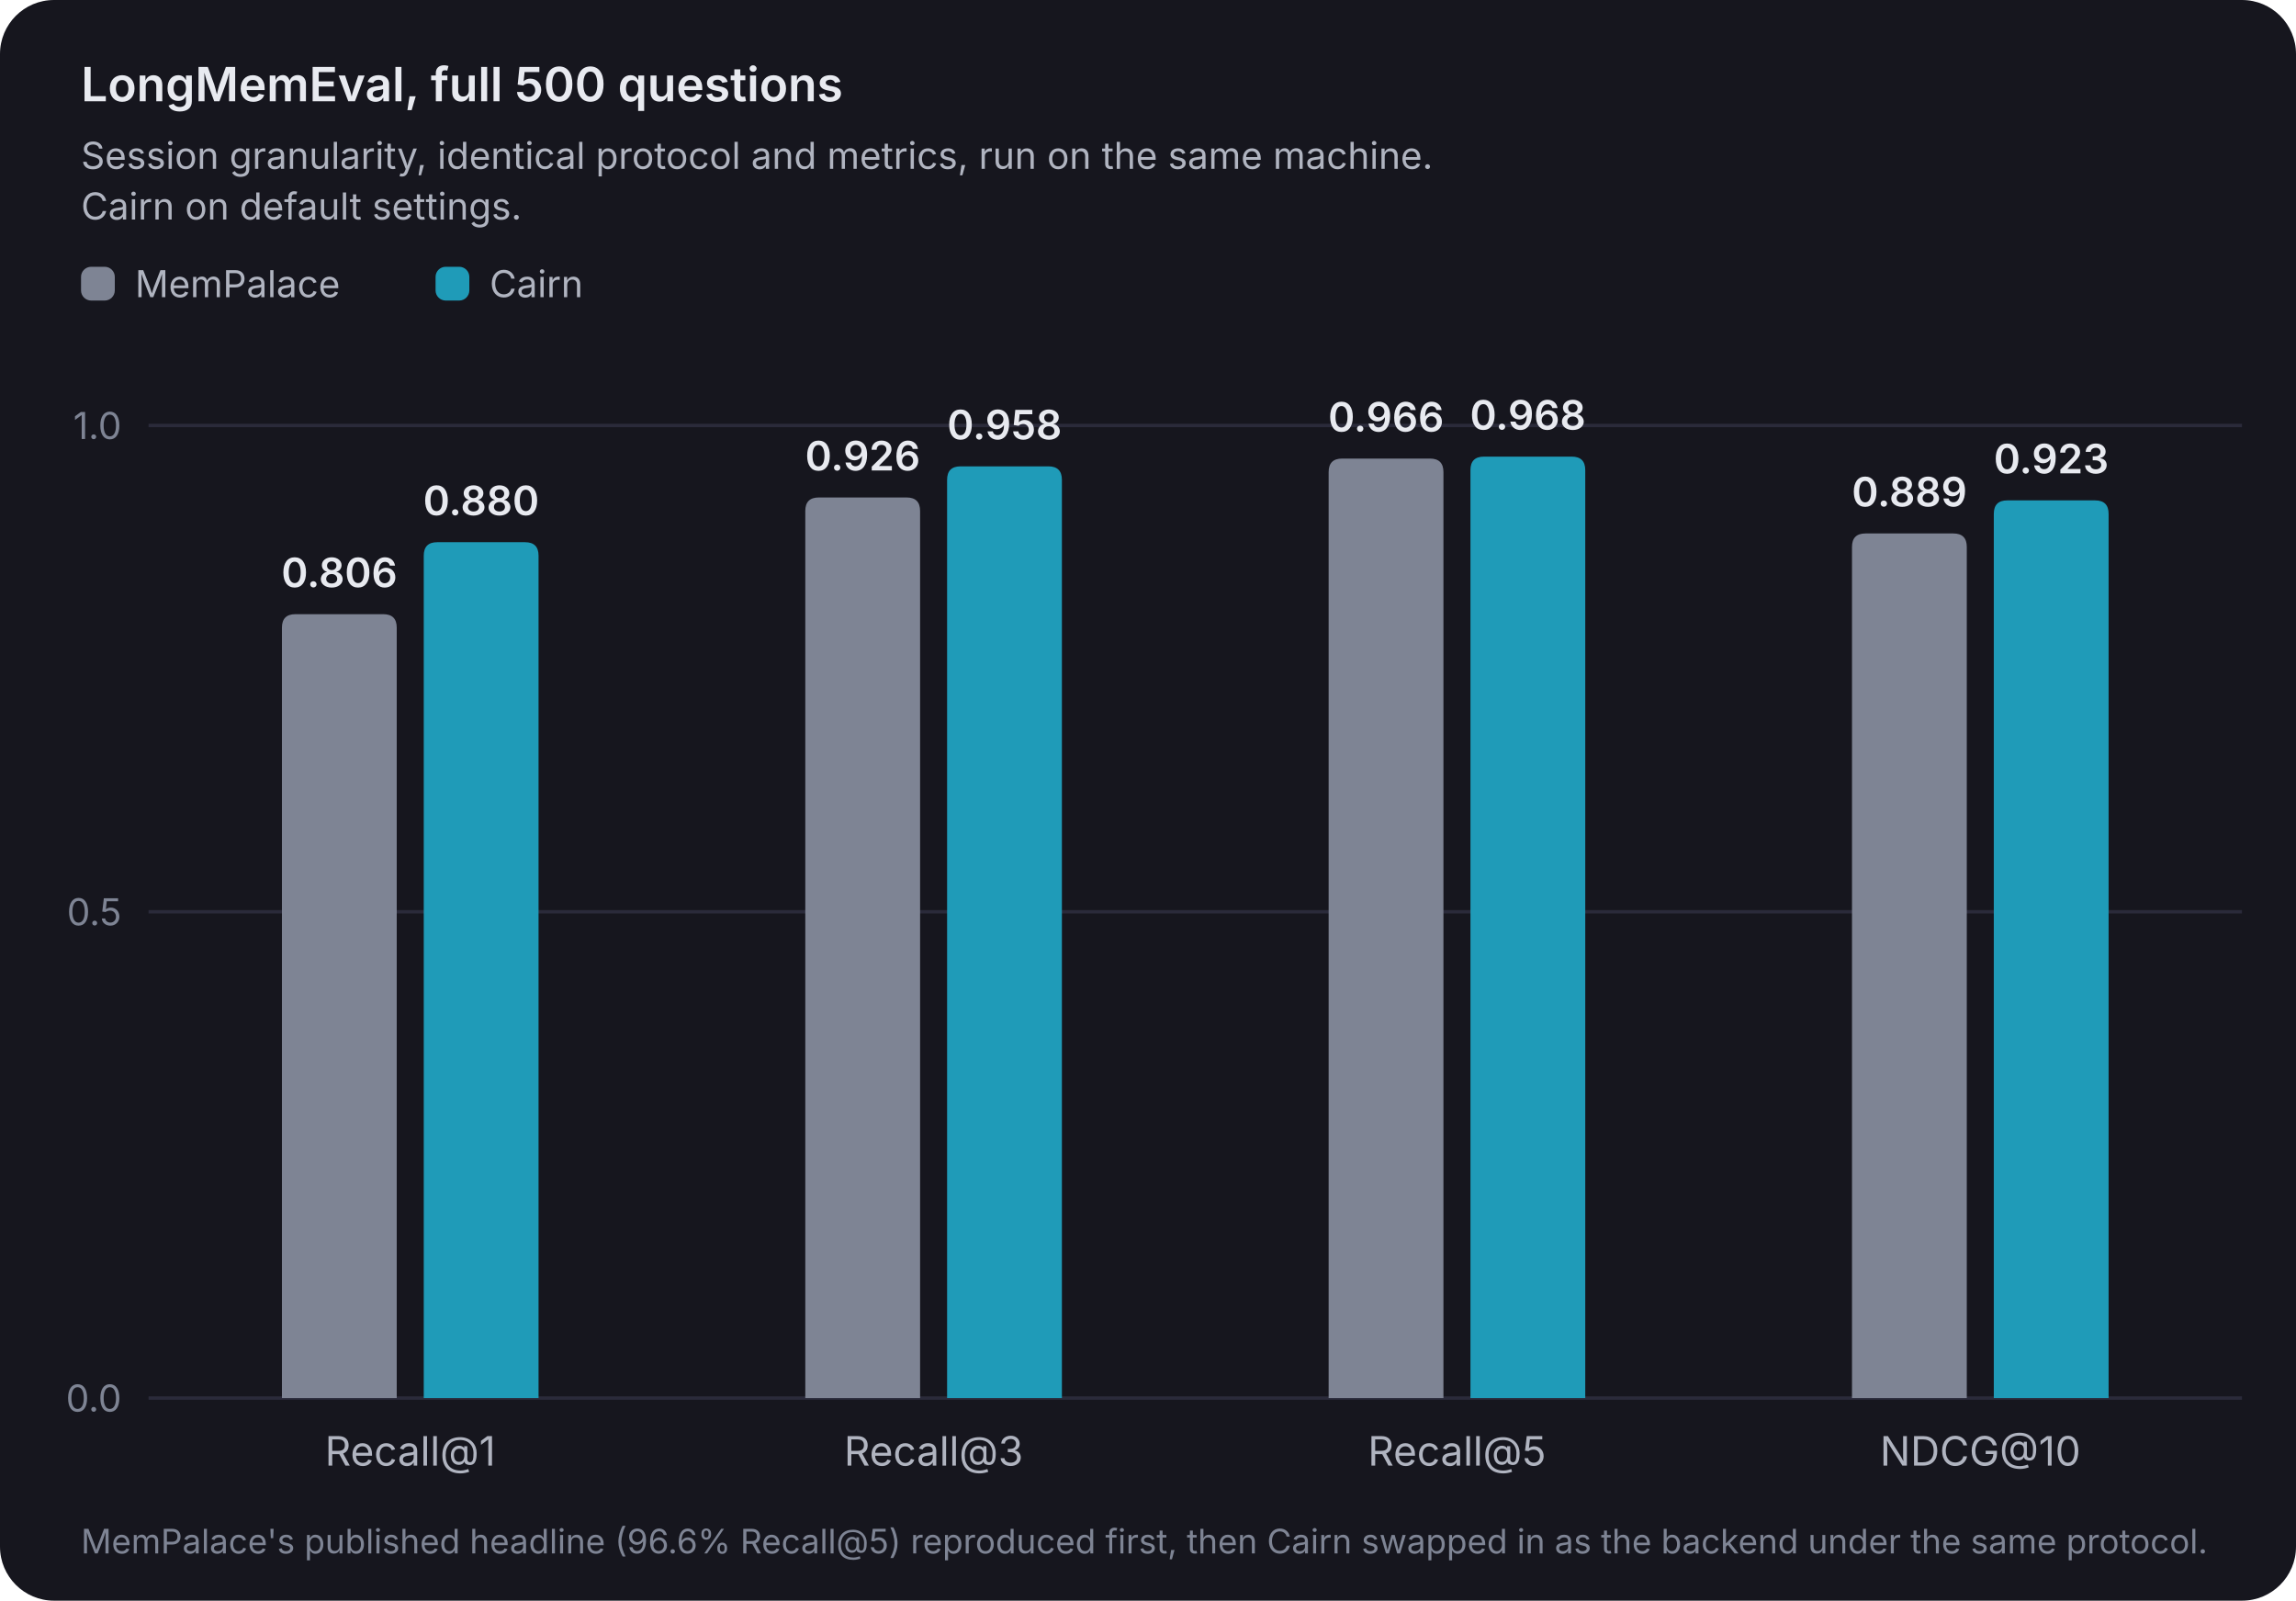
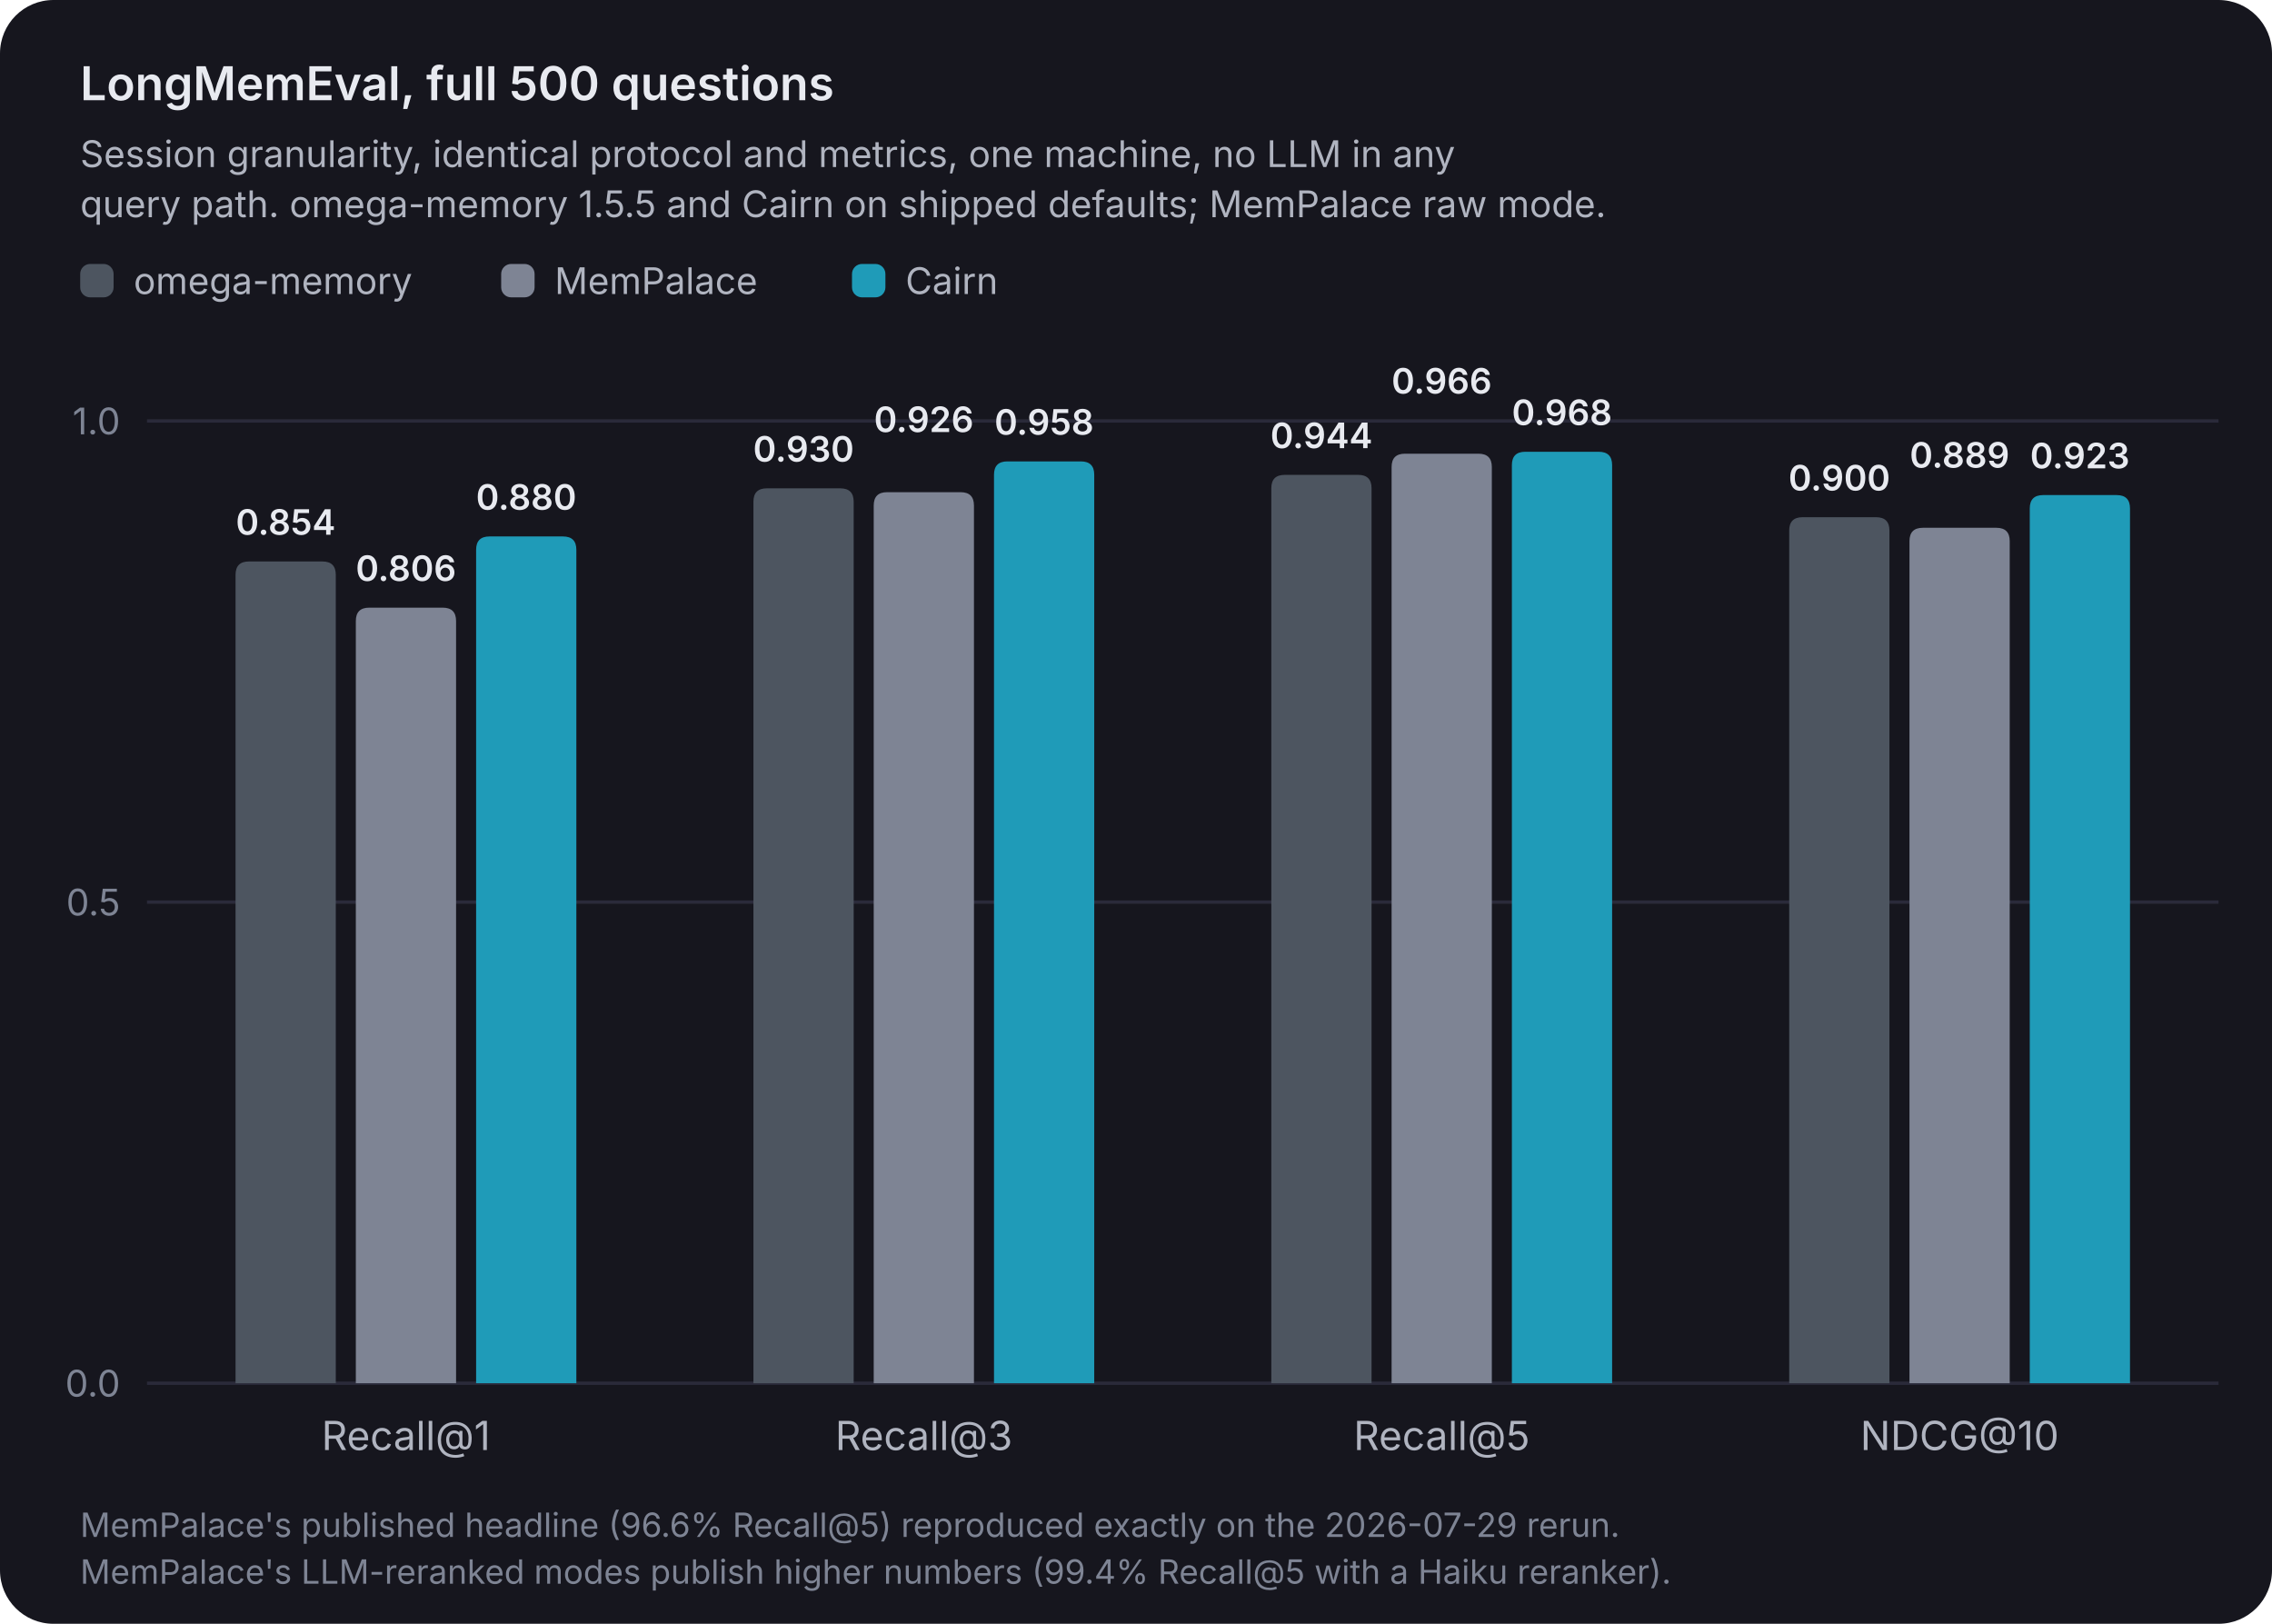
- <svg xmlns="http://www.w3.org/2000/svg" viewBox="0 0 680 474" font-family="ui-sans-serif, system-ui, -apple-system, sans-serif">
-   <rect x="0" y="0" width="680" height="474" rx="16" fill="#16161e" />
+ <svg xmlns="http://www.w3.org/2000/svg" viewBox="0 0 680 486" font-family="ui-sans-serif, system-ui, -apple-system, sans-serif">
+   <rect x="0" y="0" width="680" height="486" rx="16" fill="#16161e" />
  <text x="24" y="30" font-size="14" font-weight="600" fill="#e8eaf0" text-anchor="start">LongMemEval, full 500 questions</text>
-   <text x="24" y="50" font-size="11" font-weight="400" fill="#b0b4c0" text-anchor="start">Session granularity, identical protocol and metrics, run on the same machine.</text>
-   <text x="24" y="65" font-size="11" font-weight="400" fill="#b0b4c0" text-anchor="start">Cairn on default settings.</text>
-   <rect x="24" y="79" width="10" height="10" rx="3" fill="#7e8494" />
-   <text x="40" y="88" font-size="11" font-weight="400" fill="#b0b4c0" text-anchor="start">MemPalace</text>
-   <rect x="129" y="79" width="10" height="10" rx="3" fill="#1f9bb8" />
-   <text x="145" y="88" font-size="11" font-weight="400" fill="#b0b4c0" text-anchor="start">Cairn</text>
+   <text x="24" y="50" font-size="11" font-weight="400" fill="#b0b4c0" text-anchor="start">Session granularity, identical protocol and metrics, one machine, no LLM in any</text>
+   <text x="24" y="65" font-size="11" font-weight="400" fill="#b0b4c0" text-anchor="start">query path. omega-memory 1.5.5 and Cairn on shipped defaults; MemPalace raw mode.</text>
+   <rect x="24" y="79" width="10" height="10" rx="3" fill="#4d5560" />
+   <text x="40" y="88" font-size="11" font-weight="400" fill="#b0b4c0" text-anchor="start">omega-memory</text>
+   <rect x="150" y="79" width="10" height="10" rx="3" fill="#7e8494" />
+   <text x="166" y="88" font-size="11" font-weight="400" fill="#b0b4c0" text-anchor="start">MemPalace</text>
+   <rect x="255" y="79" width="10" height="10" rx="3" fill="#1f9bb8" />
+   <text x="271" y="88" font-size="11" font-weight="400" fill="#b0b4c0" text-anchor="start">Cairn</text>
  <line x1="44" x2="664" y1="414" y2="414" stroke="#2a2a3a" stroke-width="1" />
  <text x="36" y="418" font-size="11" font-weight="400" fill="#7e8494" text-anchor="end">0.0</text>
  <line x1="44" x2="664" y1="270.0" y2="270.0" stroke="#2a2a3a" stroke-width="1" />
  <text x="36" y="274.0" font-size="11" font-weight="400" fill="#7e8494" text-anchor="end">0.5</text>
  <line x1="44" x2="664" y1="126.0" y2="126.0" stroke="#2a2a3a" stroke-width="1" />
  <text x="36" y="130.0" font-size="11" font-weight="400" fill="#7e8494" text-anchor="end">1.0</text>
-   <path d="M83.5,414.0 L83.5,185.872 Q83.5,181.872 87.5,181.872 L113.5,181.872 Q117.5,181.872 117.5,185.872 L117.5,414.0 Z" fill="#7e8494" />
-   <text x="100.5" y="173.872" font-size="12" font-weight="600" fill="#e8eaf0" text-anchor="middle">0.806</text>
-   <path d="M125.5,414.0 L125.5,164.56 Q125.5,160.56 129.5,160.56 L155.5,160.56 Q159.5,160.56 159.5,164.56 L159.5,414.0 Z" fill="#1f9bb8" />
-   <text x="142.5" y="152.56" font-size="12" font-weight="600" fill="#e8eaf0" text-anchor="middle">0.880</text>
+   <path d="M70.5,414.0 L70.5,172.048 Q70.5,168.048 74.5,168.048 L96.5,168.048 Q100.5,168.048 100.5,172.048 L100.5,414.0 Z" fill="#4d5560" />
+   <text x="85.5" y="160.048" font-size="10.5" font-weight="600" fill="#e8eaf0" text-anchor="middle">0.854</text>
+   <path d="M106.5,414.0 L106.5,185.872 Q106.5,181.872 110.5,181.872 L132.5,181.872 Q136.5,181.872 136.5,185.872 L136.5,414.0 Z" fill="#7e8494" />
+   <text x="121.5" y="173.872" font-size="10.5" font-weight="600" fill="#e8eaf0" text-anchor="middle">0.806</text>
+   <path d="M142.5,414.0 L142.5,164.56 Q142.5,160.56 146.5,160.56 L168.5,160.56 Q172.5,160.56 172.5,164.56 L172.5,414.0 Z" fill="#1f9bb8" />
+   <text x="157.5" y="152.56" font-size="10.5" font-weight="600" fill="#e8eaf0" text-anchor="middle">0.880</text>
  <text x="121.5" y="434" font-size="12" font-weight="400" fill="#b0b4c0" text-anchor="middle">Recall@1</text>
-   <path d="M238.5,414.0 L238.5,151.312 Q238.5,147.312 242.5,147.312 L268.5,147.312 Q272.5,147.312 272.5,151.312 L272.5,414.0 Z" fill="#7e8494" />
-   <text x="255.5" y="139.312" font-size="12" font-weight="600" fill="#e8eaf0" text-anchor="middle">0.926</text>
-   <path d="M280.5,414.0 L280.5,142.096 Q280.5,138.096 284.5,138.096 L310.5,138.096 Q314.5,138.096 314.5,142.096 L314.5,414.0 Z" fill="#1f9bb8" />
-   <text x="297.5" y="130.096" font-size="12" font-weight="600" fill="#e8eaf0" text-anchor="middle">0.958</text>
+   <path d="M225.5,414.0 L225.5,150.16 Q225.5,146.16 229.5,146.16 L251.5,146.16 Q255.5,146.16 255.5,150.16 L255.5,414.0 Z" fill="#4d5560" />
+   <text x="240.5" y="138.16" font-size="10.5" font-weight="600" fill="#e8eaf0" text-anchor="middle">0.930</text>
+   <path d="M261.5,414.0 L261.5,151.312 Q261.5,147.312 265.5,147.312 L287.5,147.312 Q291.5,147.312 291.5,151.312 L291.5,414.0 Z" fill="#7e8494" />
+   <text x="276.5" y="129.312" font-size="10.5" font-weight="600" fill="#e8eaf0" text-anchor="middle">0.926</text>
+   <path d="M297.5,414.0 L297.5,142.096 Q297.5,138.096 301.5,138.096 L323.5,138.096 Q327.5,138.096 327.5,142.096 L327.5,414.0 Z" fill="#1f9bb8" />
+   <text x="312.5" y="130.096" font-size="10.5" font-weight="600" fill="#e8eaf0" text-anchor="middle">0.958</text>
  <text x="276.5" y="434" font-size="12" font-weight="400" fill="#b0b4c0" text-anchor="middle">Recall@3</text>
-   <path d="M393.5,414.0 L393.5,139.792 Q393.5,135.792 397.5,135.792 L423.5,135.792 Q427.5,135.792 427.5,139.792 L427.5,414.0 Z" fill="#7e8494" />
-   <text x="410.5" y="127.792" font-size="12" font-weight="600" fill="#e8eaf0" text-anchor="middle">0.966</text>
-   <path d="M435.5,414.0 L435.5,139.216 Q435.5,135.216 439.5,135.216 L465.5,135.216 Q469.5,135.216 469.5,139.216 L469.5,414.0 Z" fill="#1f9bb8" />
-   <text x="452.5" y="127.216" font-size="12" font-weight="600" fill="#e8eaf0" text-anchor="middle">0.968</text>
+   <path d="M380.5,414.0 L380.5,146.128 Q380.5,142.128 384.5,142.128 L406.5,142.128 Q410.5,142.128 410.5,146.128 L410.5,414.0 Z" fill="#4d5560" />
+   <text x="395.5" y="134.128" font-size="10.5" font-weight="600" fill="#e8eaf0" text-anchor="middle">0.944</text>
+   <path d="M416.5,414.0 L416.5,139.792 Q416.5,135.792 420.5,135.792 L442.5,135.792 Q446.5,135.792 446.5,139.792 L446.5,414.0 Z" fill="#7e8494" />
+   <text x="431.5" y="117.792" font-size="10.5" font-weight="600" fill="#e8eaf0" text-anchor="middle">0.966</text>
+   <path d="M452.5,414.0 L452.5,139.216 Q452.5,135.216 456.5,135.216 L478.5,135.216 Q482.5,135.216 482.5,139.216 L482.5,414.0 Z" fill="#1f9bb8" />
+   <text x="467.5" y="127.216" font-size="10.5" font-weight="600" fill="#e8eaf0" text-anchor="middle">0.968</text>
  <text x="431.5" y="434" font-size="12" font-weight="400" fill="#b0b4c0" text-anchor="middle">Recall@5</text>
-   <path d="M548.5,414.0 L548.5,161.968 Q548.5,157.968 552.5,157.968 L578.5,157.968 Q582.5,157.968 582.5,161.968 L582.5,414.0 Z" fill="#7e8494" />
-   <text x="565.5" y="149.968" font-size="12" font-weight="600" fill="#e8eaf0" text-anchor="middle">0.889</text>
-   <path d="M590.5,414.0 L590.5,152.176 Q590.5,148.176 594.5,148.176 L620.5,148.176 Q624.5,148.176 624.5,152.176 L624.5,414.0 Z" fill="#1f9bb8" />
-   <text x="607.5" y="140.176" font-size="12" font-weight="600" fill="#e8eaf0" text-anchor="middle">0.923</text>
+   <path d="M535.5,414.0 L535.5,158.8 Q535.5,154.8 539.5,154.8 L561.5,154.8 Q565.5,154.8 565.5,158.8 L565.5,414.0 Z" fill="#4d5560" />
+   <text x="550.5" y="146.8" font-size="10.5" font-weight="600" fill="#e8eaf0" text-anchor="middle">0.900</text>
+   <path d="M571.5,414.0 L571.5,161.968 Q571.5,157.968 575.5,157.968 L597.5,157.968 Q601.5,157.968 601.5,161.968 L601.5,414.0 Z" fill="#7e8494" />
+   <text x="586.5" y="139.968" font-size="10.5" font-weight="600" fill="#e8eaf0" text-anchor="middle">0.889</text>
+   <path d="M607.5,414.0 L607.5,152.176 Q607.5,148.176 611.5,148.176 L633.5,148.176 Q637.5,148.176 637.5,152.176 L637.5,414.0 Z" fill="#1f9bb8" />
+   <text x="622.5" y="140.176" font-size="10.5" font-weight="600" fill="#e8eaf0" text-anchor="middle">0.923</text>
  <text x="586.5" y="434" font-size="12" font-weight="400" fill="#b0b4c0" text-anchor="middle">NDCG@10</text>
-   <text x="24" y="460" font-size="10" font-weight="400" fill="#7e8494" text-anchor="start">MemPalace's published headline (96.6% Recall@5) reproduced first, then Cairn swapped in as the backend under the same protocol.</text>
+   <text x="24" y="460" font-size="10" font-weight="400" fill="#7e8494" text-anchor="start">MemPalace's published headline (96.6% Recall@5) reproduced exactly on the 2026-07-29 rerun.</text>
+   <text x="24" y="474" font-size="10" font-weight="400" fill="#7e8494" text-anchor="start">MemPalace's LLM-reranked modes publish higher numbers (99.4% Recall@5 with a Haiku reranker).</text>
</svg>
